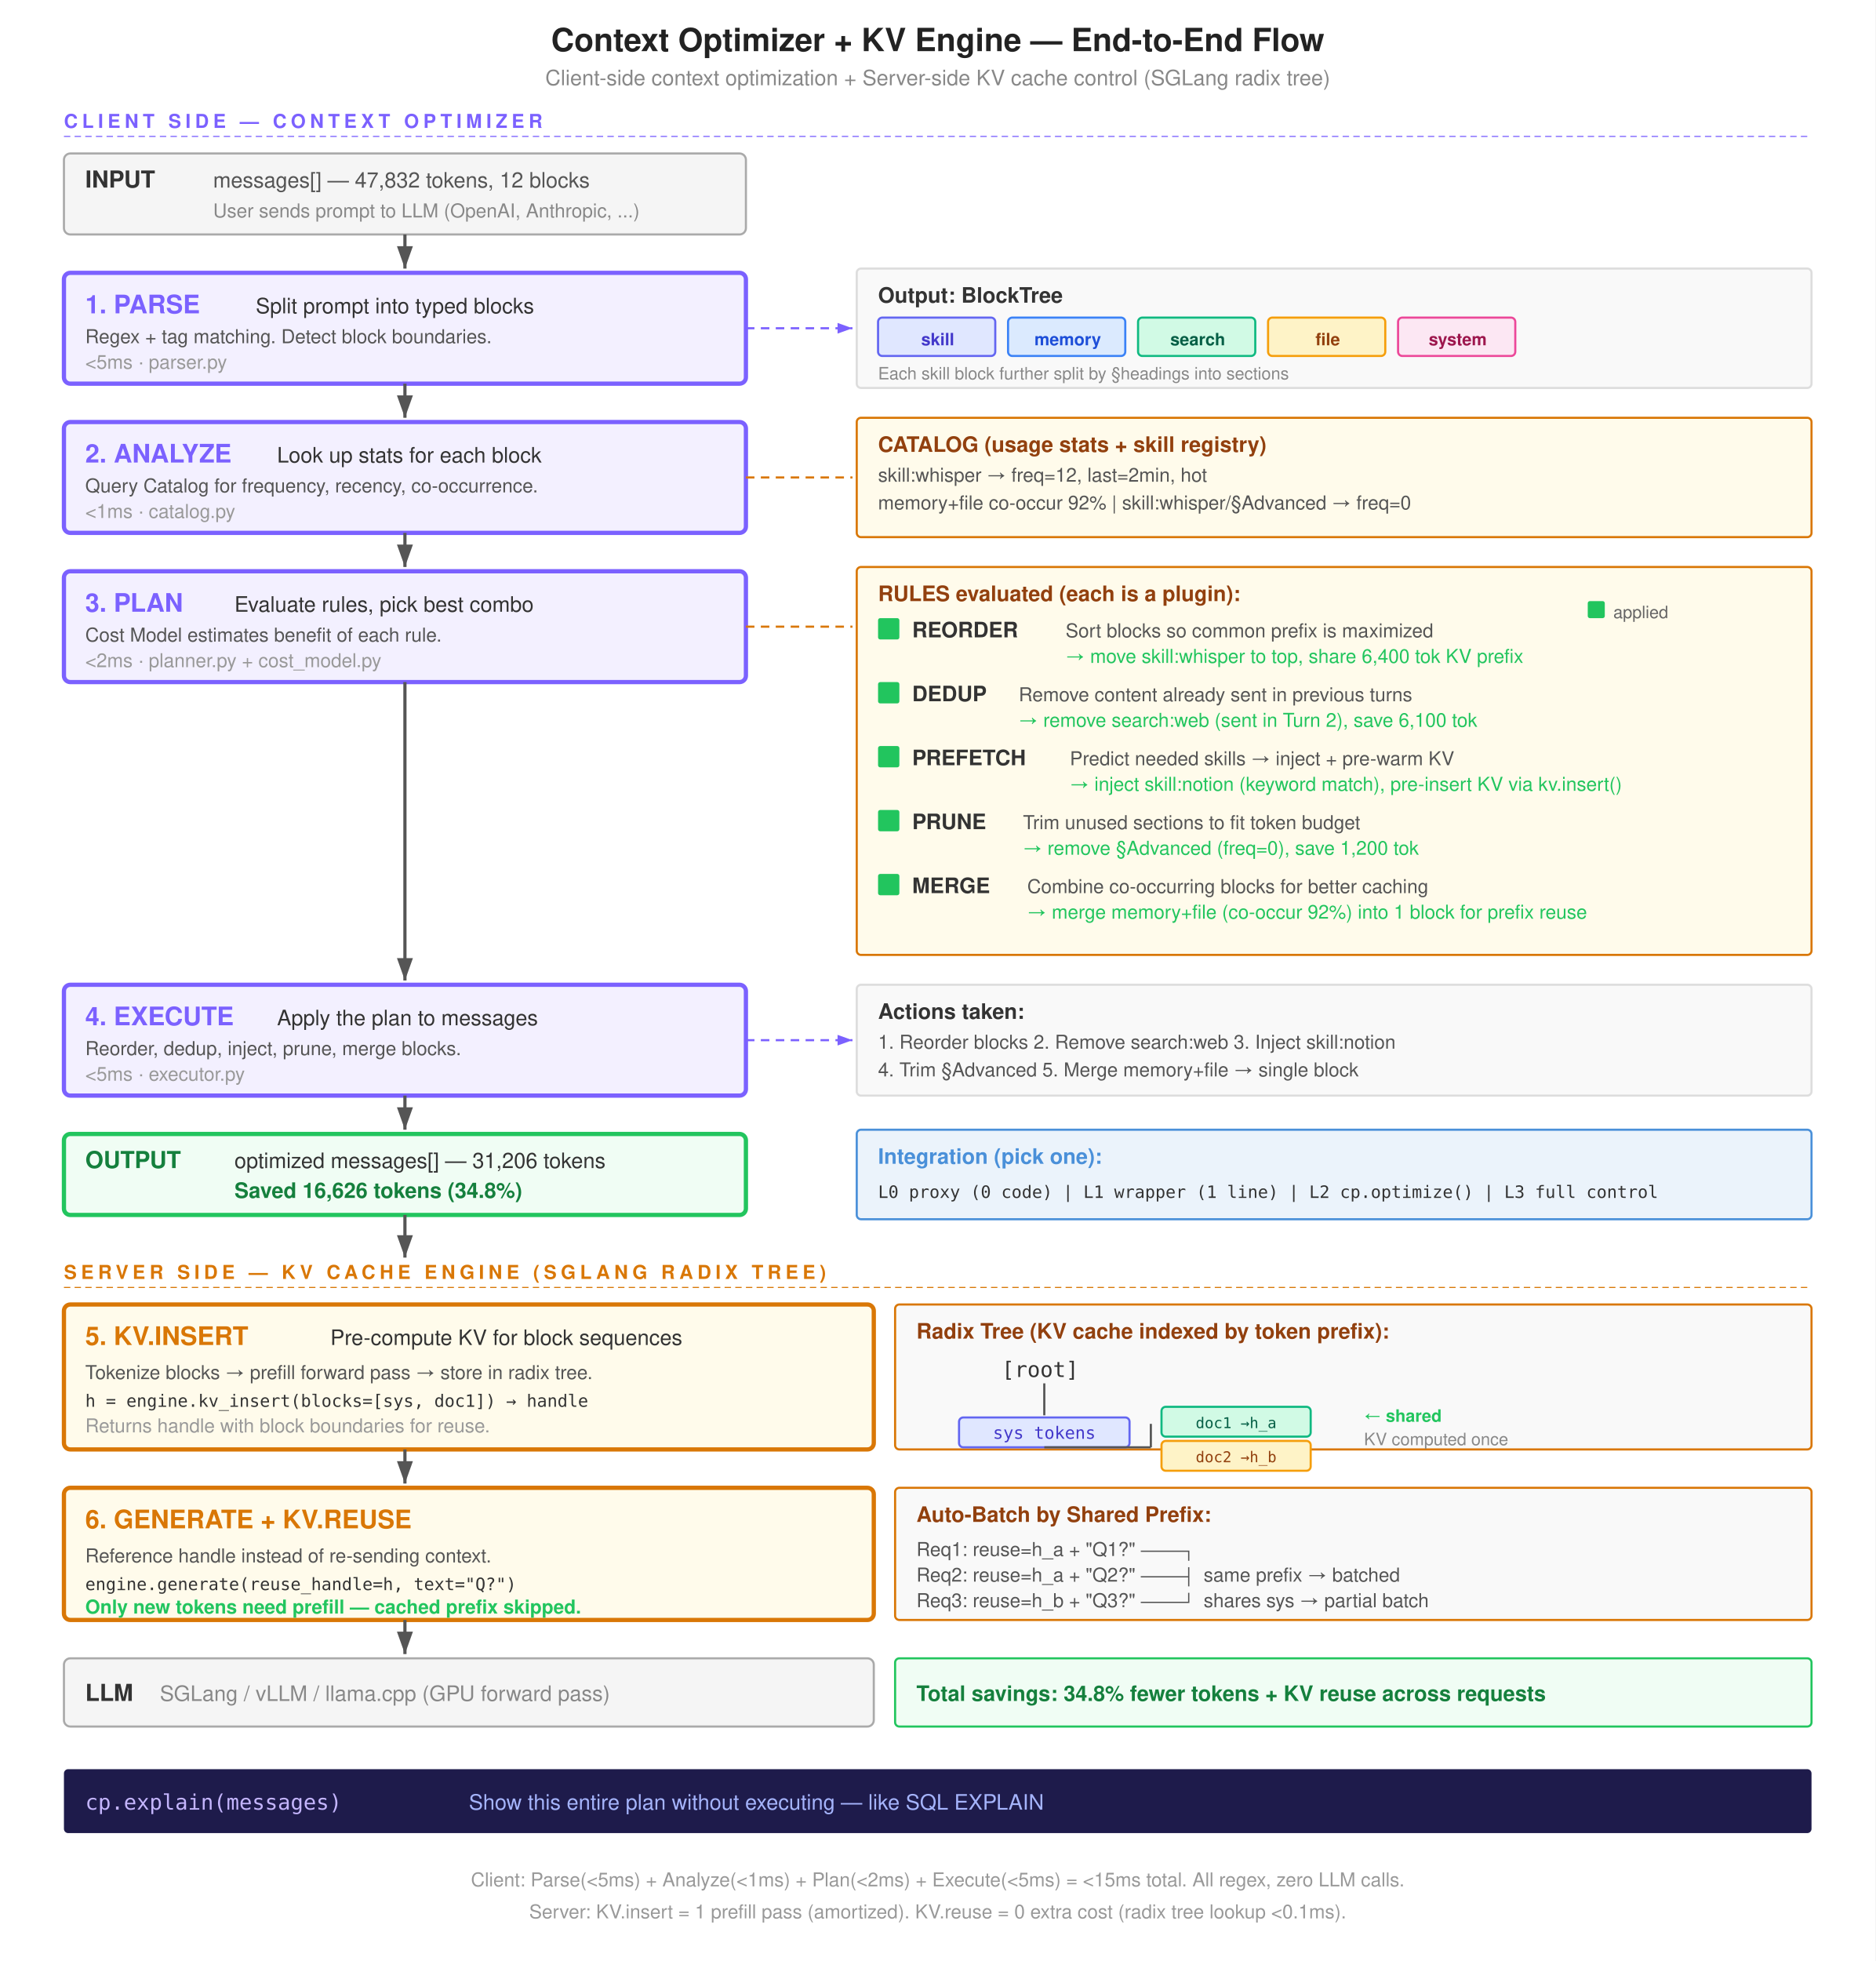
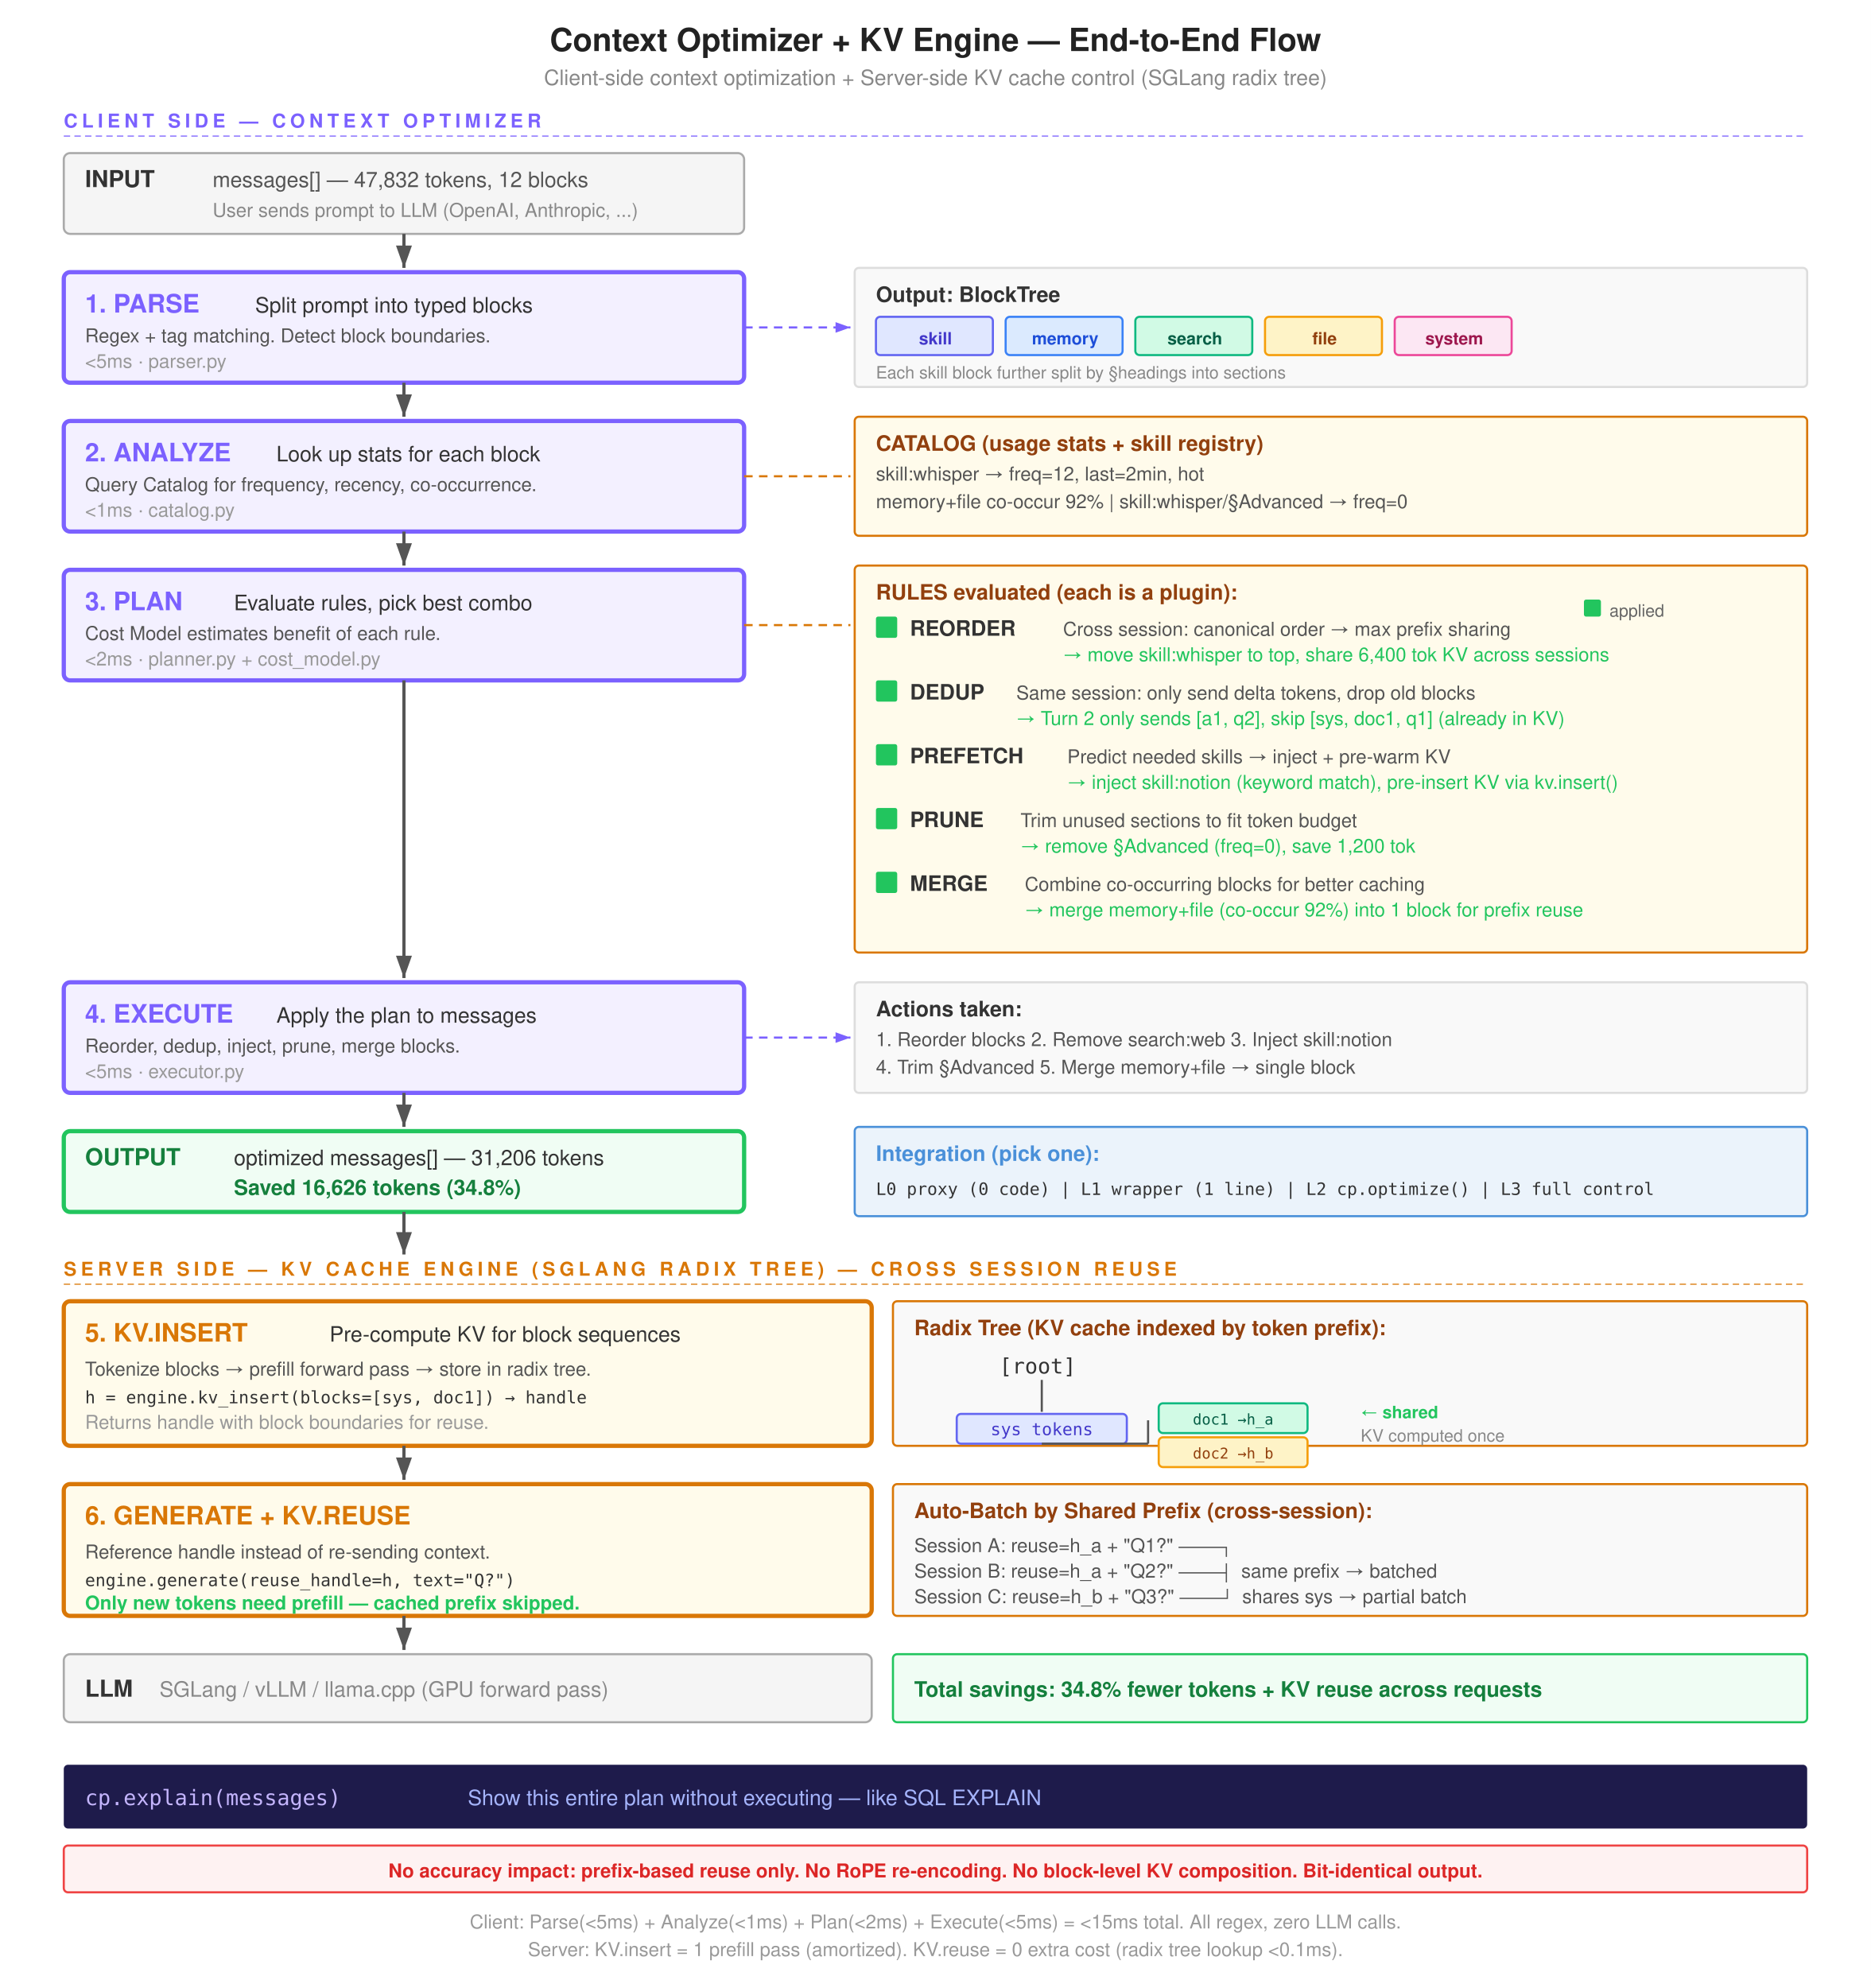
- <svg xmlns="http://www.w3.org/2000/svg" viewBox="0 0 880 920" font-family="Helvetica, Arial, sans-serif" font-size="12">
+ <svg xmlns="http://www.w3.org/2000/svg" viewBox="0 0 880 935" font-family="Helvetica, Arial, sans-serif" font-size="12">
  <defs>
    <marker id="a" markerWidth="7" markerHeight="5" refX="7" refY="2.5" orient="auto">
      <polygon points="0 0,7 2.5,0 5" fill="#555" />
    </marker>
    <marker id="b" markerWidth="7" markerHeight="5" refX="7" refY="2.5" orient="auto">
      <polygon points="0 0,7 2.5,0 5" fill="#7B61FF" />
    </marker>
    <marker id="c" markerWidth="7" markerHeight="5" refX="7" refY="2.5" orient="auto">
      <polygon points="0 0,7 2.5,0 5" fill="#D97706" />
    </marker>
  </defs>
-   <rect width="880" height="920" fill="#fff" />
+   <rect width="880" height="935" fill="#fff" />
  <text x="440" y="24" text-anchor="middle" font-size="15" font-weight="bold" fill="#222">Context Optimizer + KV Engine — End-to-End Flow</text>
  <text x="440" y="40" text-anchor="middle" font-size="10" fill="#888">Client-side context optimization + Server-side KV cache control (SGLang radix tree)</text>
  <text x="30" y="60" font-size="9" font-weight="bold" fill="#7B61FF" letter-spacing="2">CLIENT SIDE — CONTEXT OPTIMIZER</text>
  <line x1="30" y1="64" x2="850" y2="64" stroke="#7B61FF" stroke-width="0.5" stroke-dasharray="3 2" />
  <rect x="30" y="72" width="320" height="38" rx="3" fill="#f5f5f5" stroke="#aaa" />
  <text x="40" y="88" font-weight="bold" fill="#333" font-size="11">INPUT</text>
  <text x="100" y="88" font-size="10" fill="#555">messages[] — 47,832 tokens, 12 blocks</text>
  <text x="100" y="102" font-size="9" fill="#888">User sends prompt to LLM (OpenAI, Anthropic, ...)</text>
  <line x1="190" y1="110" x2="190" y2="126" stroke="#555" stroke-width="1.5" marker-end="url(#a)" />
  <rect x="30" y="128" width="320" height="52" rx="3" fill="#F3F0FF" stroke="#7B61FF" stroke-width="2" />
  <text x="40" y="147" font-weight="bold" fill="#7B61FF" font-size="12">1. PARSE</text>
  <text x="120" y="147" font-size="10" fill="#333">Split prompt into typed blocks</text>
  <text x="40" y="161" font-size="9" fill="#555">Regex + tag matching. Detect block boundaries.</text>
  <text x="40" y="173" font-size="9" fill="#999">&lt;5ms · parser.py</text>
  <line x1="350" y1="154" x2="400" y2="154" stroke="#7B61FF" stroke-width="1" stroke-dasharray="4 3" marker-end="url(#b)" />
  <rect x="402" y="126" width="448" height="56" rx="2" fill="#f9f9f9" stroke="#ddd" />
  <text x="412" y="142" font-weight="bold" fill="#333" font-size="10">Output: BlockTree</text>
  <rect x="412" y="149" width="55" height="18" rx="2" fill="#E0E7FF" stroke="#6366F1" />
  <text x="440" y="162" text-anchor="middle" font-size="8" font-weight="bold" fill="#4338CA">skill</text>
  <rect x="473" y="149" width="55" height="18" rx="2" fill="#DBEAFE" stroke="#3B82F6" />
  <text x="501" y="162" text-anchor="middle" font-size="8" font-weight="bold" fill="#1D4ED8">memory</text>
  <rect x="534" y="149" width="55" height="18" rx="2" fill="#D1FAE5" stroke="#10B981" />
  <text x="562" y="162" text-anchor="middle" font-size="8" font-weight="bold" fill="#065F46">search</text>
  <rect x="595" y="149" width="55" height="18" rx="2" fill="#FEF3C7" stroke="#F59E0B" />
  <text x="623" y="162" text-anchor="middle" font-size="8" font-weight="bold" fill="#92400E">file</text>
  <rect x="656" y="149" width="55" height="18" rx="2" fill="#FCE7F3" stroke="#EC4899" />
  <text x="684" y="162" text-anchor="middle" font-size="8" font-weight="bold" fill="#9D174D">system</text>
  <text x="412" y="178" font-size="8" fill="#888">Each skill block further split by §headings into sections</text>
  <line x1="190" y1="180" x2="190" y2="196" stroke="#555" stroke-width="1.5" marker-end="url(#a)" />
  <rect x="30" y="198" width="320" height="52" rx="3" fill="#F3F0FF" stroke="#7B61FF" stroke-width="2" />
  <text x="40" y="217" font-weight="bold" fill="#7B61FF" font-size="12">2. ANALYZE</text>
  <text x="130" y="217" font-size="10" fill="#333">Look up stats for each block</text>
  <text x="40" y="231" font-size="9" fill="#555">Query Catalog for frequency, recency, co-occurrence.</text>
  <text x="40" y="243" font-size="9" fill="#999">&lt;1ms · catalog.py</text>
  <line x1="350" y1="224" x2="400" y2="224" stroke="#D97706" stroke-width="1" stroke-dasharray="4 3" />
  <rect x="402" y="196" width="448" height="56" rx="2" fill="#FFFBEB" stroke="#D97706" />
  <text x="412" y="212" font-weight="bold" fill="#92400E" font-size="10">CATALOG (usage stats + skill registry)</text>
  <text x="412" y="226" font-size="9" fill="#555">skill:whisper → freq=12, last=2min, hot</text>
  <text x="412" y="239" font-size="9" fill="#555">memory+file co-occur 92% | skill:whisper/§Advanced → freq=0</text>
  <line x1="190" y1="250" x2="190" y2="266" stroke="#555" stroke-width="1.5" marker-end="url(#a)" />
  <rect x="30" y="268" width="320" height="52" rx="3" fill="#F3F0FF" stroke="#7B61FF" stroke-width="2" />
  <text x="40" y="287" font-weight="bold" fill="#7B61FF" font-size="12">3. PLAN</text>
  <text x="110" y="287" font-size="10" fill="#333">Evaluate rules, pick best combo</text>
  <text x="40" y="301" font-size="9" fill="#555">Cost Model estimates benefit of each rule.</text>
  <text x="40" y="313" font-size="9" fill="#999">&lt;2ms · planner.py + cost_model.py</text>
  <line x1="350" y1="294" x2="400" y2="294" stroke="#D97706" stroke-width="1" stroke-dasharray="4 3" />
  <rect x="402" y="266" width="448" height="182" rx="2" fill="#FFFBEB" stroke="#D97706" />
  <text x="412" y="282" font-weight="bold" fill="#92400E" font-size="10">RULES evaluated (each is a plugin):</text>
  <rect x="412" y="290" width="10" height="10" rx="1" fill="#22C55E" />
  <text x="428" y="299" font-size="10" font-weight="bold" fill="#333">REORDER</text>
-   <text x="500" y="299" font-size="9" fill="#555">Sort blocks so common prefix is maximized</text>
-   <text x="500" y="311" font-size="9" fill="#22C55E">→ move skill:whisper to top, share 6,400 tok KV prefix</text>
+   <text x="500" y="299" font-size="9" fill="#555">Cross session: canonical order → max prefix sharing</text>
+   <text x="500" y="311" font-size="9" fill="#22C55E">→ move skill:whisper to top, share 6,400 tok KV across sessions</text>
  <rect x="412" y="320" width="10" height="10" rx="1" fill="#22C55E" />
  <text x="428" y="329" font-size="10" font-weight="bold" fill="#333">DEDUP</text>
-   <text x="478" y="329" font-size="9" fill="#555">Remove content already sent in previous turns</text>
-   <text x="478" y="341" font-size="9" fill="#22C55E">→ remove search:web (sent in Turn 2), save 6,100 tok</text>
+   <text x="478" y="329" font-size="9" fill="#555">Same session: only send delta tokens, drop old blocks</text>
+   <text x="478" y="341" font-size="9" fill="#22C55E">→ Turn 2 only sends [a1, q2], skip [sys, doc1, q1] (already in KV)</text>
  <rect x="412" y="350" width="10" height="10" rx="1" fill="#22C55E" />
  <text x="428" y="359" font-size="10" font-weight="bold" fill="#333">PREFETCH</text>
  <text x="502" y="359" font-size="9" fill="#555">Predict needed skills → inject + pre-warm KV</text>
  <text x="502" y="371" font-size="9" fill="#22C55E">→ inject skill:notion (keyword match), pre-insert KV via kv.insert()</text>
  <rect x="412" y="380" width="10" height="10" rx="1" fill="#22C55E" />
  <text x="428" y="389" font-size="10" font-weight="bold" fill="#333">PRUNE</text>
  <text x="480" y="389" font-size="9" fill="#555">Trim unused sections to fit token budget</text>
  <text x="480" y="401" font-size="9" fill="#22C55E">→ remove §Advanced (freq=0), save 1,200 tok</text>
  <rect x="412" y="410" width="10" height="10" rx="1" fill="#22C55E" />
  <text x="428" y="419" font-size="10" font-weight="bold" fill="#333">MERGE</text>
  <text x="482" y="419" font-size="9" fill="#555">Combine co-occurring blocks for better caching</text>
  <text x="482" y="431" font-size="9" fill="#22C55E">→ merge memory+file (co-occur 92%) into 1 block for prefix reuse</text>
  <rect x="745" y="282" width="8" height="8" rx="1" fill="#22C55E" />
  <text x="757" y="290" font-size="8" fill="#666">applied</text>
  <line x1="190" y1="320" x2="190" y2="460" stroke="#555" stroke-width="1.5" marker-end="url(#a)" />
  <rect x="30" y="462" width="320" height="52" rx="3" fill="#F3F0FF" stroke="#7B61FF" stroke-width="2" />
  <text x="40" y="481" font-weight="bold" fill="#7B61FF" font-size="12">4. EXECUTE</text>
  <text x="130" y="481" font-size="10" fill="#333">Apply the plan to messages</text>
  <text x="40" y="495" font-size="9" fill="#555">Reorder, dedup, inject, prune, merge blocks.</text>
  <text x="40" y="507" font-size="9" fill="#999">&lt;5ms · executor.py</text>
  <line x1="350" y1="488" x2="400" y2="488" stroke="#7B61FF" stroke-width="1" stroke-dasharray="4 3" marker-end="url(#b)" />
  <rect x="402" y="462" width="448" height="52" rx="2" fill="#f9f9f9" stroke="#ddd" />
  <text x="412" y="478" font-weight="bold" fill="#333" font-size="10">Actions taken:</text>
  <text x="412" y="492" font-size="9" fill="#555">1. Reorder blocks  2. Remove search:web  3. Inject skill:notion</text>
  <text x="412" y="505" font-size="9" fill="#555">4. Trim §Advanced  5. Merge memory+file → single block</text>
  <line x1="190" y1="514" x2="190" y2="530" stroke="#555" stroke-width="1.5" marker-end="url(#a)" />
  <rect x="30" y="532" width="320" height="38" rx="3" fill="#F0FDF4" stroke="#22C55E" stroke-width="2" />
  <text x="40" y="548" font-weight="bold" fill="#15803D" font-size="11">OUTPUT</text>
  <text x="110" y="548" font-size="10" fill="#333">optimized messages[] — 31,206 tokens</text>
  <text x="110" y="562" font-size="10" fill="#15803D" font-weight="bold">Saved 16,626 tokens (34.8%)</text>
  <rect x="402" y="530" width="448" height="42" rx="2" fill="#EBF3FB" stroke="#4A90D9" />
  <text x="412" y="546" font-weight="bold" fill="#4A90D9" font-size="10">Integration (pick one):</text>
  <text x="412" y="562" font-family="monospace" font-size="8" fill="#333">L0 proxy (0 code) | L1 wrapper (1 line) | L2 cp.optimize() | L3 full control</text>
  <line x1="190" y1="570" x2="190" y2="590" stroke="#555" stroke-width="1.5" marker-end="url(#a)" />
-   <text x="30" y="600" font-size="9" font-weight="bold" fill="#D97706" letter-spacing="2">SERVER SIDE — KV CACHE ENGINE (SGLANG RADIX TREE)</text>
+   <text x="30" y="600" font-size="9" font-weight="bold" fill="#D97706" letter-spacing="2">SERVER SIDE — KV CACHE ENGINE (SGLANG RADIX TREE) — CROSS SESSION REUSE</text>
  <line x1="30" y1="604" x2="850" y2="604" stroke="#D97706" stroke-width="0.5" stroke-dasharray="3 2" />
  <rect x="30" y="612" width="380" height="68" rx="3" fill="#FFFBEB" stroke="#D97706" stroke-width="2" />
  <text x="40" y="631" font-weight="bold" fill="#D97706" font-size="12">5. KV.INSERT</text>
  <text x="155" y="631" font-size="10" fill="#333">Pre-compute KV for block sequences</text>
  <text x="40" y="647" font-size="9" fill="#555">Tokenize blocks → prefill forward pass → store in radix tree.</text>
  <text x="40" y="660" font-family="monospace" font-size="8" fill="#333">h = engine.kv_insert(blocks=[sys, doc1]) → handle</text>
  <text x="40" y="672" font-size="9" fill="#999">Returns handle with block boundaries for reuse.</text>
  <rect x="420" y="612" width="430" height="68" rx="2" fill="#f9f9f9" stroke="#D97706" />
  <text x="430" y="628" font-weight="bold" fill="#92400E" font-size="10">Radix Tree (KV cache indexed by token prefix):</text>
  <text x="470" y="646" font-family="monospace" font-size="10" fill="#333">[root]</text>
  <line x1="490" y1="649" x2="490" y2="664" stroke="#555" stroke-width="1" />
  <rect x="450" y="665" width="80" height="14" rx="2" fill="#E0E7FF" stroke="#6366F1" />
  <text x="490" y="675" text-anchor="middle" font-family="monospace" font-size="8" fill="#4338CA">sys tokens</text>
  <line x1="490" y1="679" x2="540" y2="679" stroke="#555" stroke-width="1" />
  <line x1="540" y1="668" x2="540" y2="679" stroke="#555" stroke-width="1" />
  <rect x="545" y="660" width="70" height="14" rx="2" fill="#D1FAE5" stroke="#10B981" />
  <text x="580" y="670" text-anchor="middle" font-family="monospace" font-size="7" fill="#065F46">doc1 →h_a</text>
  <line x1="540" y1="679" x2="540" y2="679" stroke="#555" stroke-width="1" />
  <rect x="545" y="676" width="70" height="14" rx="2" fill="#FEF3C7" stroke="#F59E0B" />
  <text x="580" y="686" text-anchor="middle" font-family="monospace" font-size="7" fill="#92400E">doc2 →h_b</text>
  <text x="640" y="667" font-size="8" fill="#22C55E" font-weight="bold">← shared</text>
  <text x="640" y="678" font-size="8" fill="#888">KV computed once</text>
  <line x1="190" y1="680" x2="190" y2="696" stroke="#555" stroke-width="1.5" marker-end="url(#a)" />
  <rect x="30" y="698" width="380" height="62" rx="3" fill="#FFFBEB" stroke="#D97706" stroke-width="2" />
  <text x="40" y="717" font-weight="bold" fill="#D97706" font-size="12">6. GENERATE + KV.REUSE</text>
  <text x="40" y="733" font-size="9" fill="#555">Reference handle instead of re-sending context.</text>
  <text x="40" y="746" font-family="monospace" font-size="8" fill="#333">engine.generate(reuse_handle=h, text="Q?")</text>
  <text x="40" y="757" font-size="9" fill="#22C55E" font-weight="bold">Only new tokens need prefill — cached prefix skipped.</text>
  <rect x="420" y="698" width="430" height="62" rx="2" fill="#f9f9f9" stroke="#D97706" />
-   <text x="430" y="714" font-weight="bold" fill="#92400E" font-size="10">Auto-Batch by Shared Prefix:</text>
-   <text x="430" y="730" font-size="9" fill="#555">Req1: reuse=h_a + "Q1?"  ──┐</text>
-   <text x="430" y="742" font-size="9" fill="#555">Req2: reuse=h_a + "Q2?"  ──┤ same prefix → batched</text>
-   <text x="430" y="754" font-size="9" fill="#555">Req3: reuse=h_b + "Q3?"  ──┘ shares sys → partial batch</text>
+   <text x="430" y="714" font-weight="bold" fill="#92400E" font-size="10">Auto-Batch by Shared Prefix (cross-session):</text>
+   <text x="430" y="730" font-size="9" fill="#555">Session A: reuse=h_a + "Q1?"  ──┐</text>
+   <text x="430" y="742" font-size="9" fill="#555">Session B: reuse=h_a + "Q2?"  ──┤ same prefix → batched</text>
+   <text x="430" y="754" font-size="9" fill="#555">Session C: reuse=h_b + "Q3?"  ──┘ shares sys → partial batch</text>
  <line x1="190" y1="760" x2="190" y2="776" stroke="#555" stroke-width="1.5" marker-end="url(#a)" />
  <rect x="30" y="778" width="380" height="32" rx="3" fill="#f5f5f5" stroke="#aaa" />
  <text x="40" y="798" font-weight="bold" fill="#333" font-size="11">LLM</text>
  <text x="75" y="798" font-size="10" fill="#888">SGLang / vLLM / llama.cpp (GPU forward pass)</text>
  <rect x="420" y="778" width="430" height="32" rx="2" fill="#F0FDF4" stroke="#22C55E" />
  <text x="430" y="798" font-size="10" fill="#15803D" font-weight="bold">Total savings: 34.8% fewer tokens + KV reuse across requests</text>
  <rect x="30" y="830" width="820" height="30" rx="2" fill="#1E1B4B" />
  <text x="40" y="849" font-family="monospace" font-size="10" fill="#C4B5FD">cp.explain(messages)</text>
  <text x="220" y="849" font-size="10" fill="#A5B4FC">Show this entire plan without executing — like SQL EXPLAIN</text>
-   <text x="440" y="885" text-anchor="middle" font-size="9" fill="#999">Client: Parse(&lt;5ms) + Analyze(&lt;1ms) + Plan(&lt;2ms) + Execute(&lt;5ms) = &lt;15ms total. All regex, zero LLM calls.</text>
-   <text x="440" y="900" text-anchor="middle" font-size="9" fill="#999">Server: KV.insert = 1 prefill pass (amortized). KV.reuse = 0 extra cost (radix tree lookup &lt;0.1ms).</text>
+   <rect x="30" y="868" width="820" height="22" rx="2" fill="#FEF2F2" stroke="#EF4444" />
+   <text x="440" y="883" text-anchor="middle" font-size="9" font-weight="bold" fill="#DC2626">No accuracy impact: prefix-based reuse only. No RoPE re-encoding. No block-level KV composition. Bit-identical output.</text>
+   <text x="440" y="907" text-anchor="middle" font-size="9" fill="#999">Client: Parse(&lt;5ms) + Analyze(&lt;1ms) + Plan(&lt;2ms) + Execute(&lt;5ms) = &lt;15ms total. All regex, zero LLM calls.</text>
+   <text x="440" y="920" text-anchor="middle" font-size="9" fill="#999">Server: KV.insert = 1 prefill pass (amortized). KV.reuse = 0 extra cost (radix tree lookup &lt;0.1ms).</text>
</svg>
